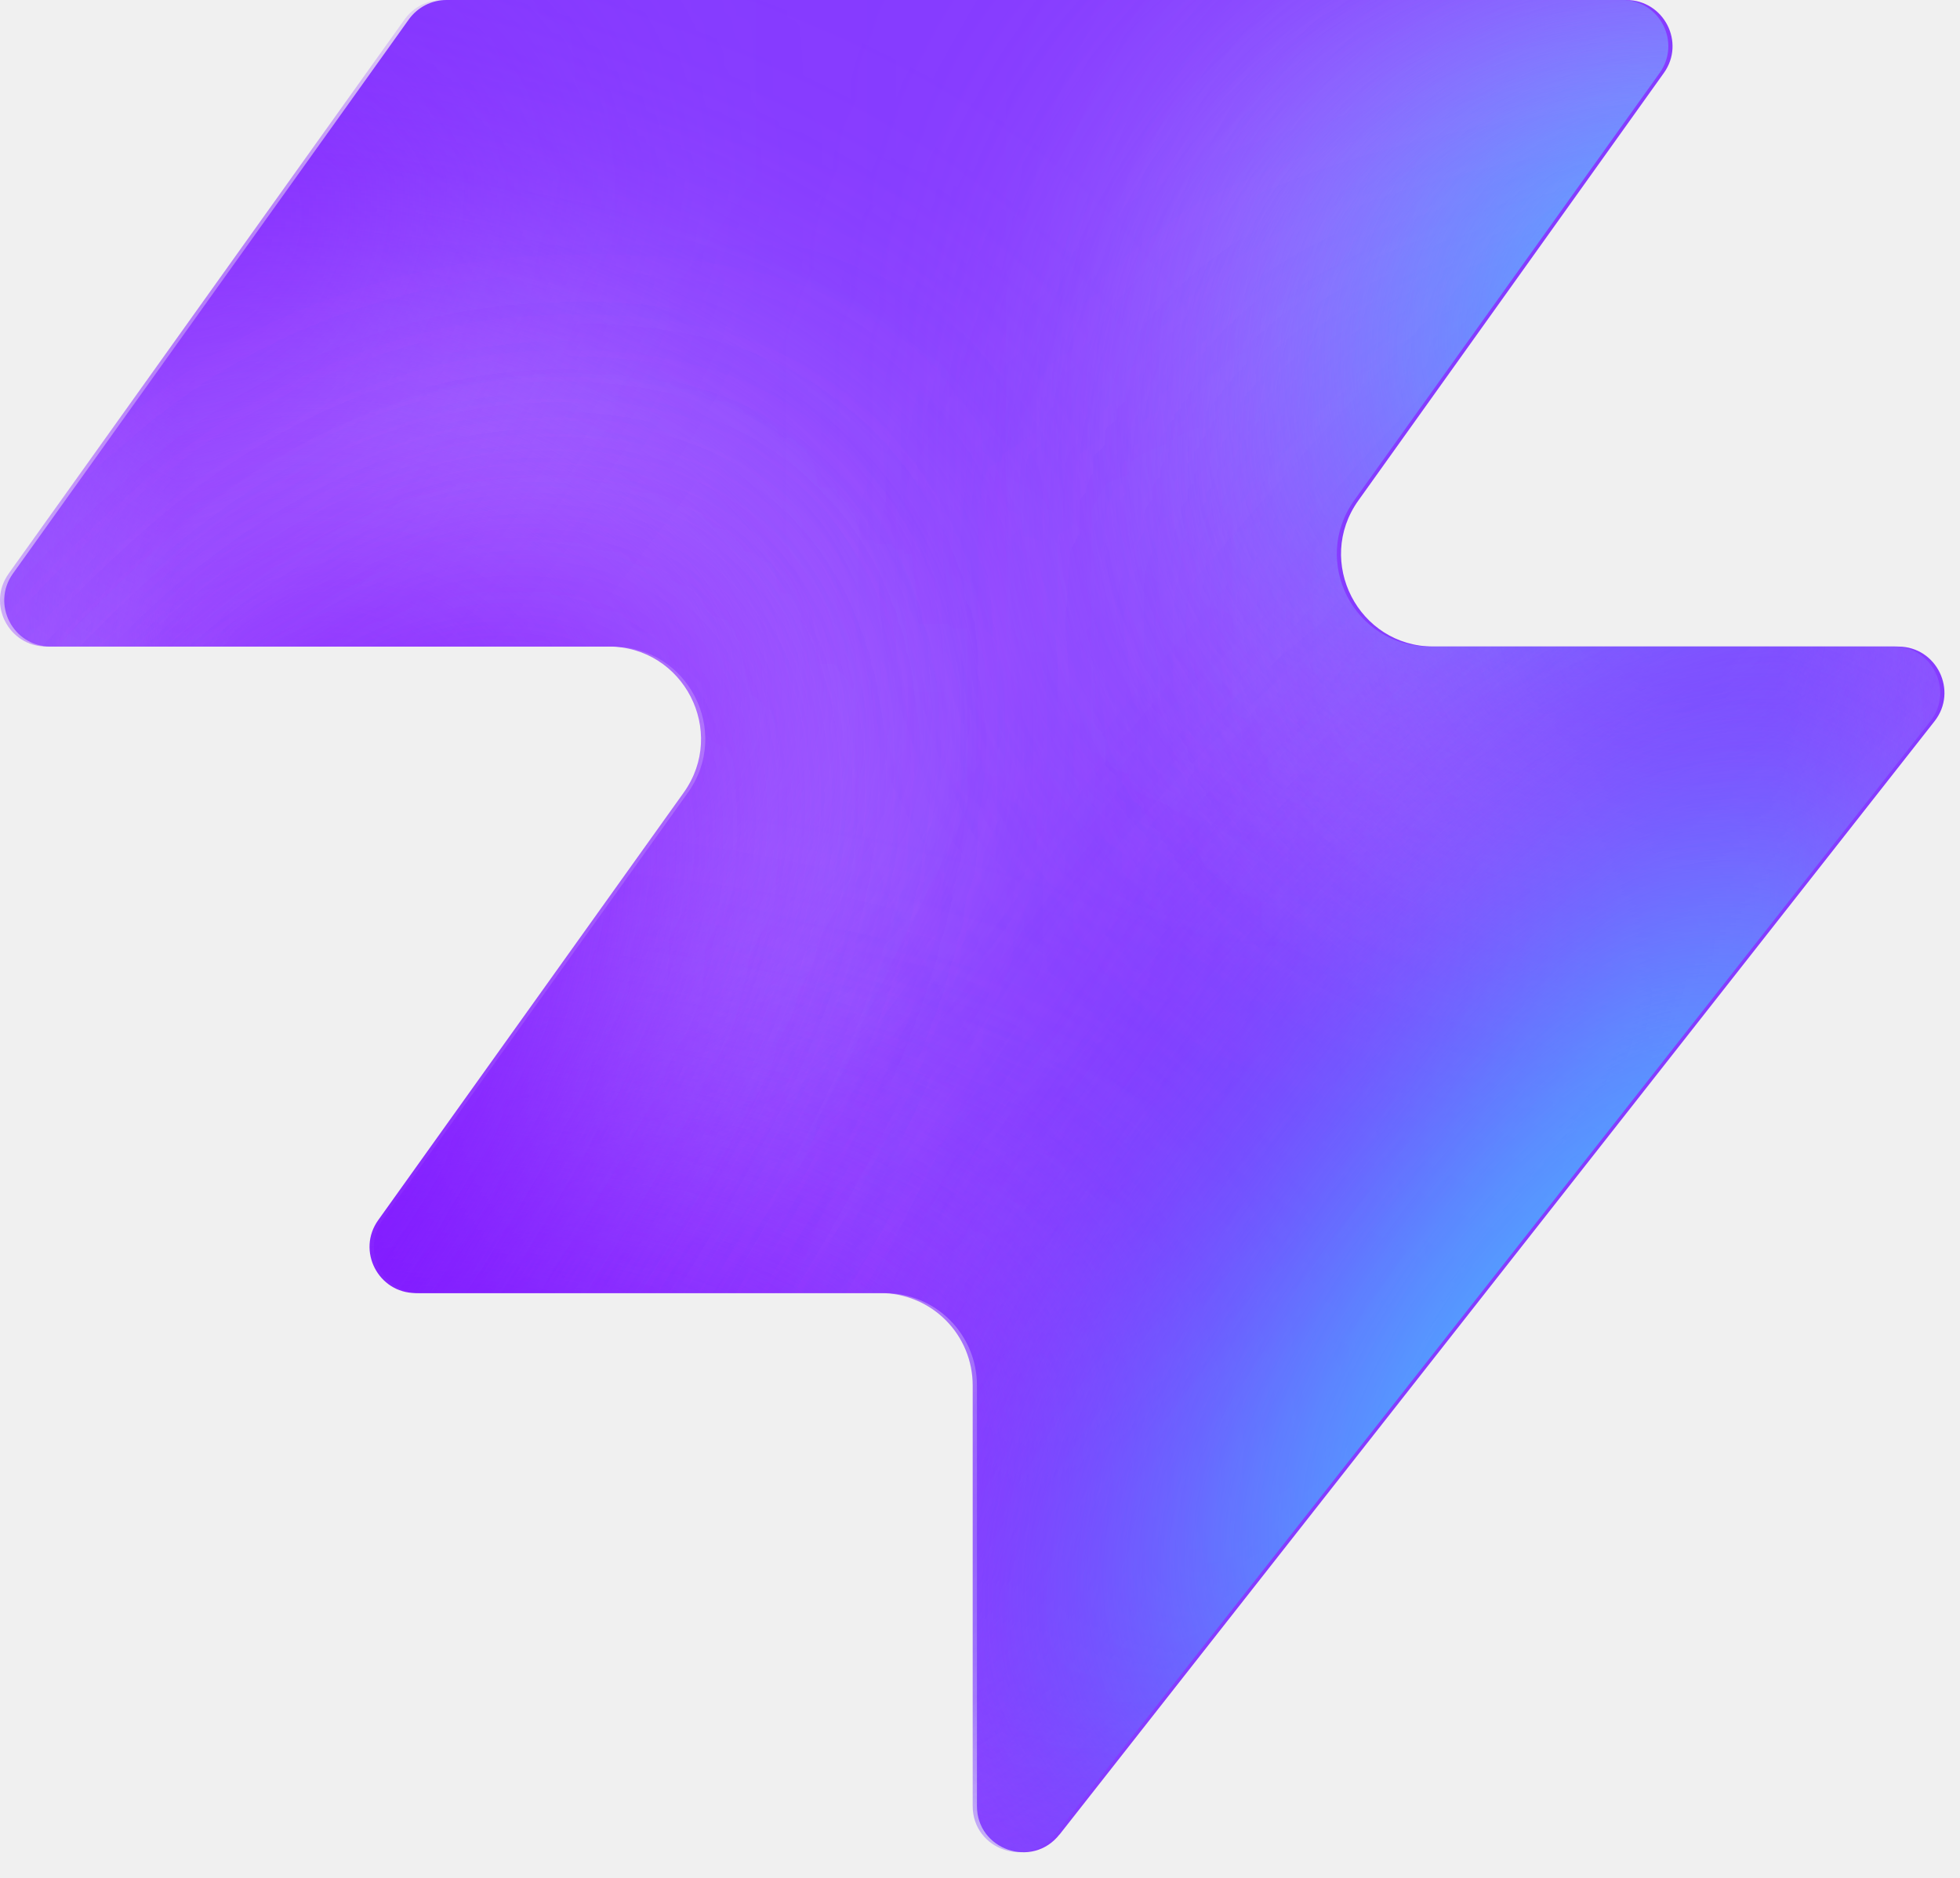
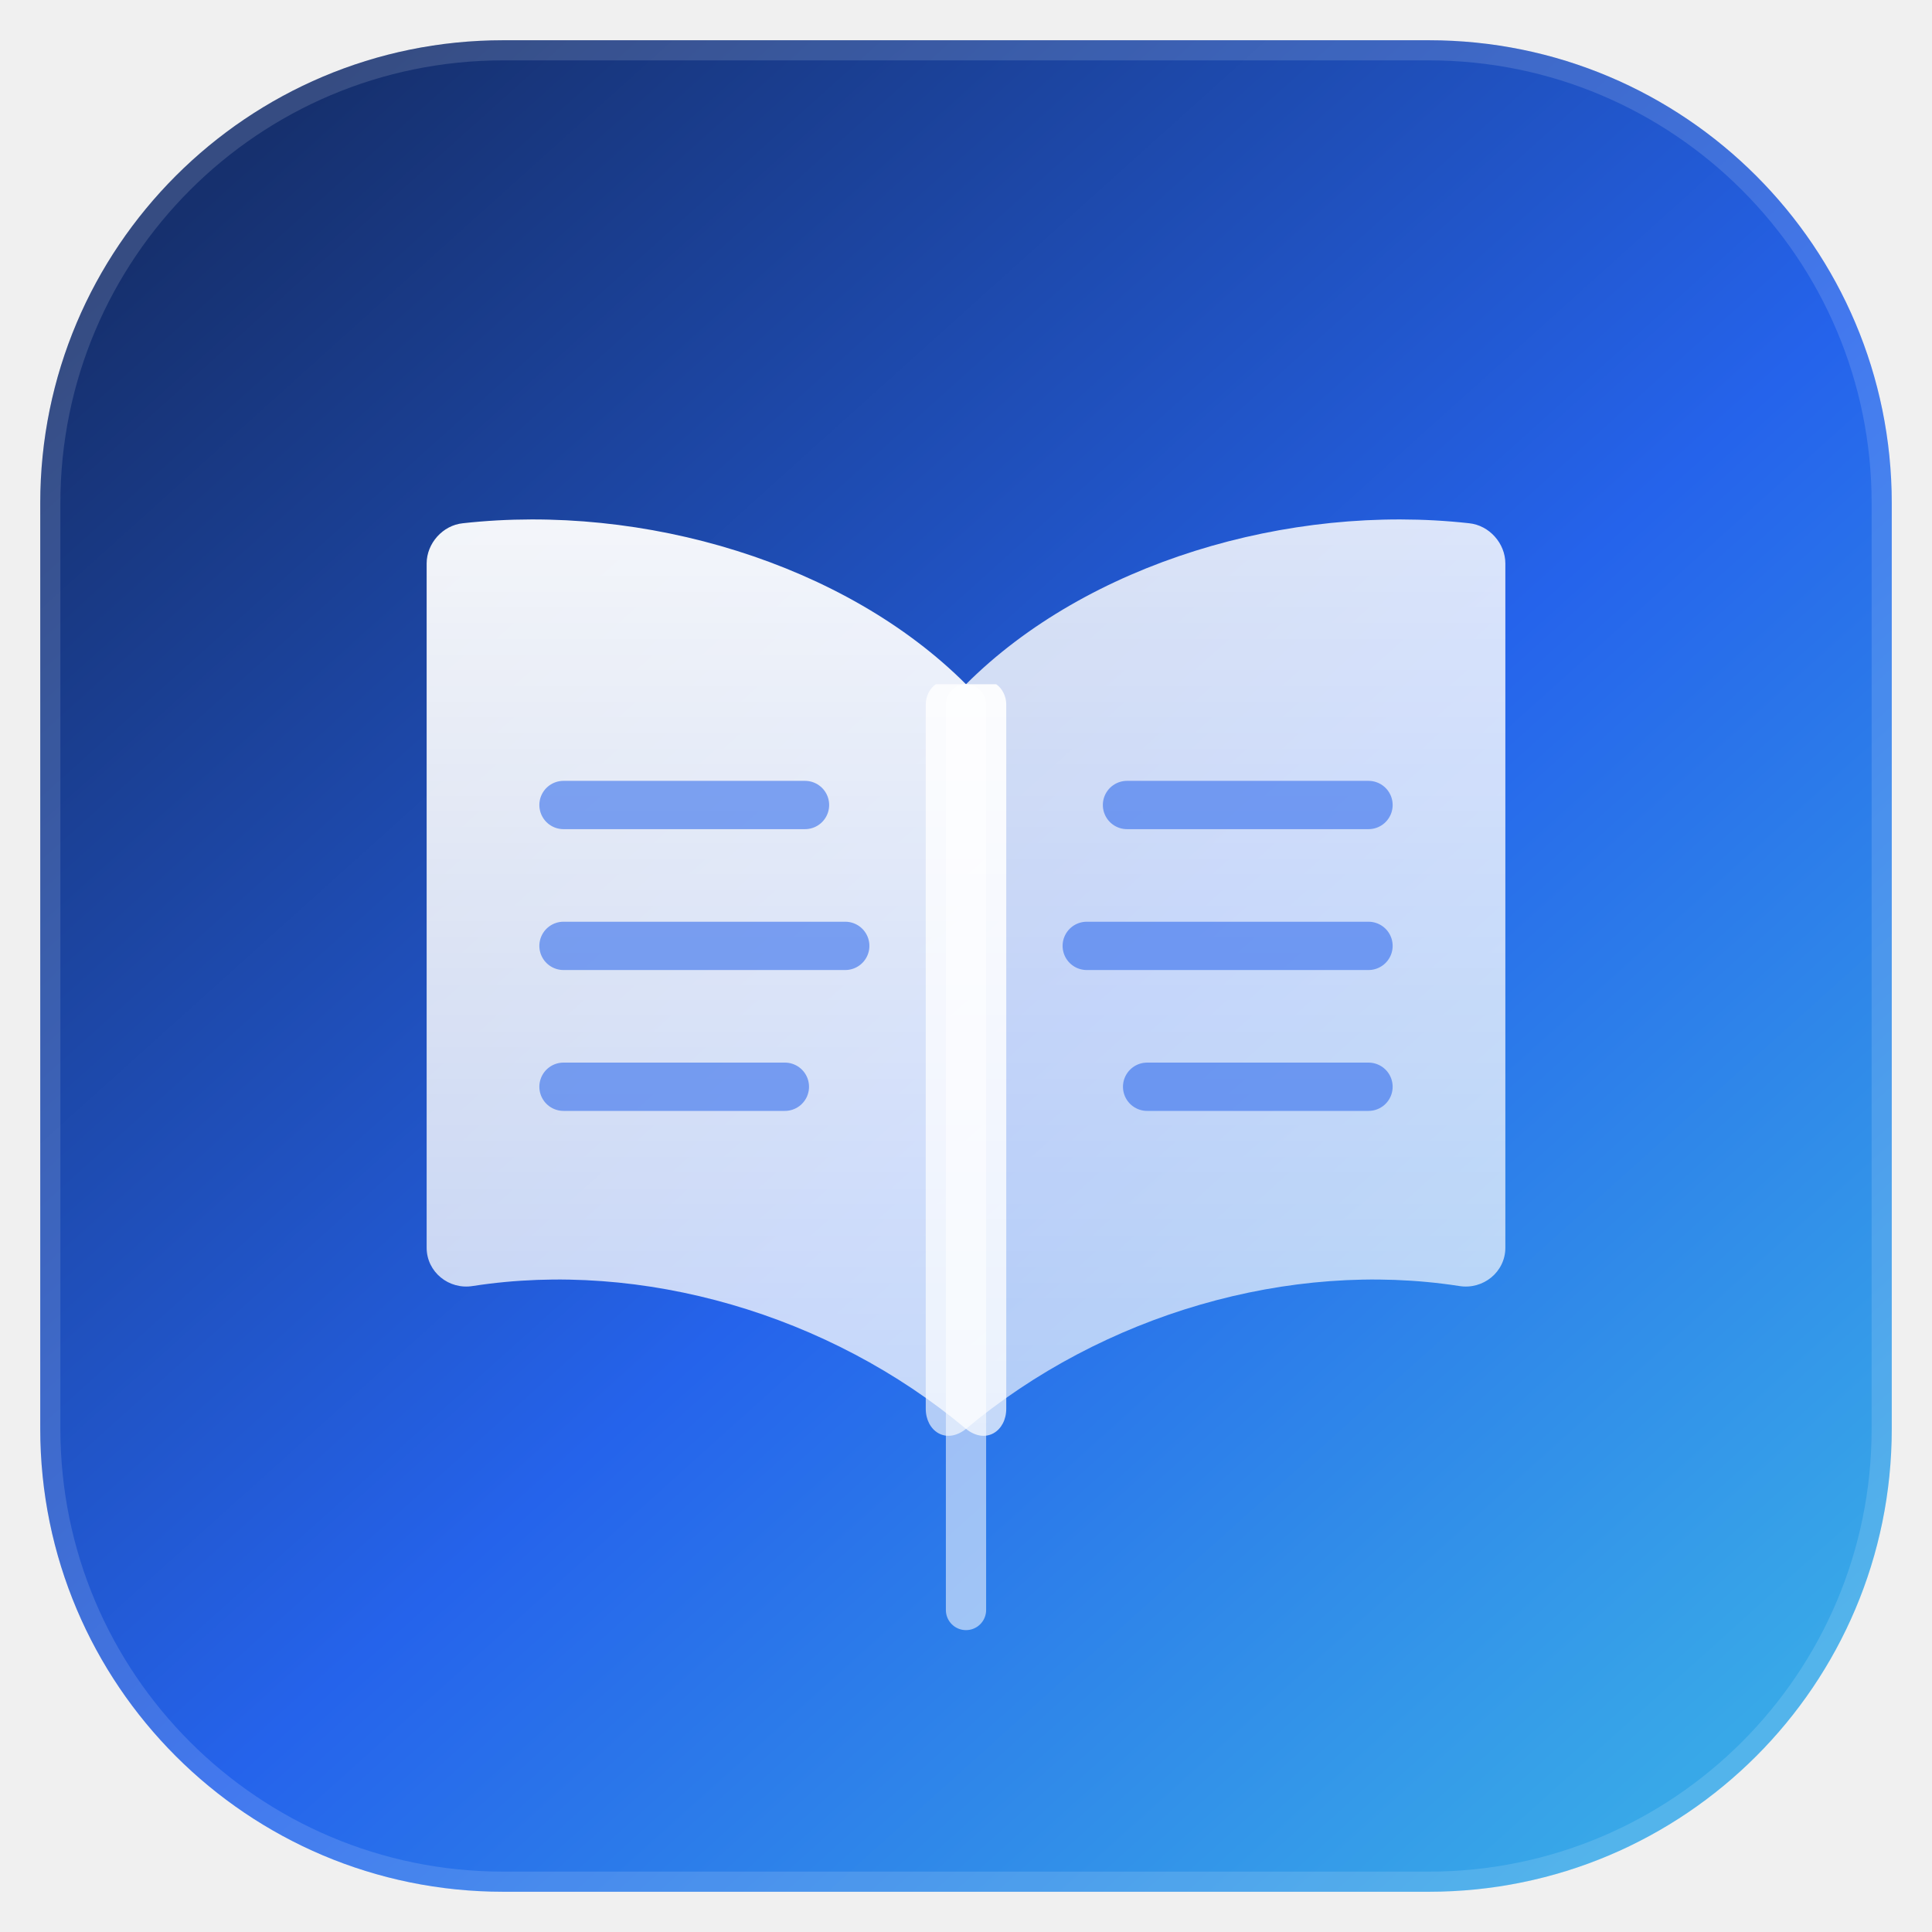
- <svg xmlns="http://www.w3.org/2000/svg" width="48" height="46" fill="none" viewBox="0 0 48 46">
-   <path fill="#863bff" d="M25.946 44.938c-.664.845-2.021.375-2.021-.698V33.937a2.26 2.26 0 0 0-2.262-2.262H10.287c-.92 0-1.456-1.04-.92-1.788l7.48-10.471c1.07-1.497 0-3.578-1.842-3.578H1.237c-.92 0-1.456-1.04-.92-1.788L10.013.474c.214-.297.556-.474.92-.474h28.894c.92 0 1.456 1.04.92 1.788l-7.48 10.471c-1.07 1.498 0 3.579 1.842 3.579h11.377c.943 0 1.473 1.088.89 1.83L25.947 44.94z" style="fill:#863bff;fill:color(display-p3 .525 .23 1);fill-opacity:1" />
-   <mask id="a" width="48" height="46" x="0" y="0" maskUnits="userSpaceOnUse" style="mask-type:alpha">
-     <path fill="#000" d="M25.842 44.938c-.664.844-2.021.375-2.021-.698V33.937a2.26 2.26 0 0 0-2.262-2.262H10.183c-.92 0-1.456-1.04-.92-1.788l7.48-10.471c1.07-1.498 0-3.579-1.842-3.579H1.133c-.92 0-1.456-1.04-.92-1.787L9.91.473c.214-.297.556-.474.92-.474h28.894c.92 0 1.456 1.04.92 1.788l-7.48 10.471c-1.07 1.498 0 3.578 1.842 3.578h11.377c.943 0 1.473 1.088.89 1.832L25.843 44.94z" style="fill:#000;fill-opacity:1" />
-   </mask>
-   <g mask="url(#a)">
-     <g filter="url(#b)">
-       <ellipse cx="5.508" cy="14.704" fill="#ede6ff" rx="5.508" ry="14.704" style="fill:#ede6ff;fill:color(display-p3 .927 .903 1);fill-opacity:1" transform="matrix(.00324 1 1 -.00324 -4.47 31.516)" />
-     </g>
-     <g filter="url(#c)">
-       <ellipse cx="10.399" cy="29.851" fill="#ede6ff" rx="10.399" ry="29.851" style="fill:#ede6ff;fill:color(display-p3 .927 .903 1);fill-opacity:1" transform="matrix(.00324 1 1 -.00324 -39.328 7.883)" />
-     </g>
-     <g filter="url(#d)">
-       <ellipse cx="5.508" cy="30.487" fill="#7e14ff" rx="5.508" ry="30.487" style="fill:#7e14ff;fill:color(display-p3 .492 .077 1);fill-opacity:1" transform="rotate(89.814 -25.913 -14.639)scale(1 -1)" />
-     </g>
-     <g filter="url(#e)">
-       <ellipse cx="5.508" cy="30.599" fill="#7e14ff" rx="5.508" ry="30.599" style="fill:#7e14ff;fill:color(display-p3 .492 .077 1);fill-opacity:1" transform="rotate(89.814 -32.644 -3.334)scale(1 -1)" />
-     </g>
-     <g filter="url(#f)">
-       <ellipse cx="5.508" cy="30.599" fill="#7e14ff" rx="5.508" ry="30.599" style="fill:#7e14ff;fill:color(display-p3 .492 .077 1);fill-opacity:1" transform="matrix(.00324 1 1 -.00324 -34.34 30.47)" />
-     </g>
-     <g filter="url(#g)">
-       <ellipse cx="14.072" cy="22.078" fill="#ede6ff" rx="14.072" ry="22.078" style="fill:#ede6ff;fill:color(display-p3 .927 .903 1);fill-opacity:1" transform="rotate(93.35 24.506 48.493)scale(-1 1)" />
-     </g>
-     <g filter="url(#h)">
-       <ellipse cx="3.47" cy="21.501" fill="#7e14ff" rx="3.47" ry="21.501" style="fill:#7e14ff;fill:color(display-p3 .492 .077 1);fill-opacity:1" transform="rotate(89.009 28.708 47.59)scale(-1 1)" />
-     </g>
-     <g filter="url(#i)">
-       <ellipse cx="3.47" cy="21.501" fill="#7e14ff" rx="3.47" ry="21.501" style="fill:#7e14ff;fill:color(display-p3 .492 .077 1);fill-opacity:1" transform="rotate(89.009 28.708 47.59)scale(-1 1)" />
-     </g>
-     <g filter="url(#j)">
-       <ellipse cx=".387" cy="8.972" fill="#7e14ff" rx="4.407" ry="29.108" style="fill:#7e14ff;fill:color(display-p3 .492 .077 1);fill-opacity:1" transform="rotate(39.51 .387 8.972)" />
-     </g>
-     <g filter="url(#k)">
-       <ellipse cx="47.523" cy="-6.092" fill="#7e14ff" rx="4.407" ry="29.108" style="fill:#7e14ff;fill:color(display-p3 .492 .077 1);fill-opacity:1" transform="rotate(37.892 47.523 -6.092)" />
-     </g>
-     <g filter="url(#l)">
-       <ellipse cx="41.412" cy="6.333" fill="#47bfff" rx="5.971" ry="9.665" style="fill:#47bfff;fill:color(display-p3 .28 .748 1);fill-opacity:1" transform="rotate(37.892 41.412 6.333)" />
-     </g>
-     <g filter="url(#m)">
-       <ellipse cx="-1.879" cy="38.332" fill="#7e14ff" rx="4.407" ry="29.108" style="fill:#7e14ff;fill:color(display-p3 .492 .077 1);fill-opacity:1" transform="rotate(37.892 -1.88 38.332)" />
-     </g>
-     <g filter="url(#n)">
-       <ellipse cx="-1.879" cy="38.332" fill="#7e14ff" rx="4.407" ry="29.108" style="fill:#7e14ff;fill:color(display-p3 .492 .077 1);fill-opacity:1" transform="rotate(37.892 -1.88 38.332)" />
-     </g>
-     <g filter="url(#o)">
-       <ellipse cx="35.651" cy="29.907" fill="#7e14ff" rx="4.407" ry="29.108" style="fill:#7e14ff;fill:color(display-p3 .492 .077 1);fill-opacity:1" transform="rotate(37.892 35.651 29.907)" />
-     </g>
-     <g filter="url(#p)">
-       <ellipse cx="38.418" cy="32.4" fill="#47bfff" rx="5.971" ry="15.297" style="fill:#47bfff;fill:color(display-p3 .28 .748 1);fill-opacity:1" transform="rotate(37.892 38.418 32.4)" />
-     </g>
-   </g>
+ <svg xmlns="http://www.w3.org/2000/svg" width="96" height="96" viewBox="0 0 96 96" fill="none">
  <defs>
-     <filter id="b" width="60.045" height="41.654" x="-19.77" y="16.149" color-interpolation-filters="sRGB" filterUnits="userSpaceOnUse">
-       <feFlood flood-opacity="0" result="BackgroundImageFix" />
-       <feBlend in="SourceGraphic" in2="BackgroundImageFix" result="shape" />
-       <feGaussianBlur result="effect1_foregroundBlur_2002_17158" stdDeviation="7.659" />
-     </filter>
-     <filter id="c" width="90.34" height="51.437" x="-54.613" y="-7.533" color-interpolation-filters="sRGB" filterUnits="userSpaceOnUse">
-       <feFlood flood-opacity="0" result="BackgroundImageFix" />
-       <feBlend in="SourceGraphic" in2="BackgroundImageFix" result="shape" />
-       <feGaussianBlur result="effect1_foregroundBlur_2002_17158" stdDeviation="7.659" />
-     </filter>
-     <filter id="d" width="79.355" height="29.4" x="-49.64" y="2.03" color-interpolation-filters="sRGB" filterUnits="userSpaceOnUse">
-       <feFlood flood-opacity="0" result="BackgroundImageFix" />
-       <feBlend in="SourceGraphic" in2="BackgroundImageFix" result="shape" />
-       <feGaussianBlur result="effect1_foregroundBlur_2002_17158" stdDeviation="4.596" />
-     </filter>
-     <filter id="e" width="79.579" height="29.4" x="-45.045" y="20.029" color-interpolation-filters="sRGB" filterUnits="userSpaceOnUse">
-       <feFlood flood-opacity="0" result="BackgroundImageFix" />
-       <feBlend in="SourceGraphic" in2="BackgroundImageFix" result="shape" />
-       <feGaussianBlur result="effect1_foregroundBlur_2002_17158" stdDeviation="4.596" />
-     </filter>
-     <filter id="f" width="79.579" height="29.4" x="-43.513" y="21.178" color-interpolation-filters="sRGB" filterUnits="userSpaceOnUse">
-       <feFlood flood-opacity="0" result="BackgroundImageFix" />
-       <feBlend in="SourceGraphic" in2="BackgroundImageFix" result="shape" />
-       <feGaussianBlur result="effect1_foregroundBlur_2002_17158" stdDeviation="4.596" />
-     </filter>
-     <filter id="g" width="74.749" height="58.852" x="15.756" y="-17.901" color-interpolation-filters="sRGB" filterUnits="userSpaceOnUse">
-       <feFlood flood-opacity="0" result="BackgroundImageFix" />
-       <feBlend in="SourceGraphic" in2="BackgroundImageFix" result="shape" />
-       <feGaussianBlur result="effect1_foregroundBlur_2002_17158" stdDeviation="7.659" />
-     </filter>
-     <filter id="h" width="61.377" height="25.362" x="23.548" y="2.284" color-interpolation-filters="sRGB" filterUnits="userSpaceOnUse">
-       <feFlood flood-opacity="0" result="BackgroundImageFix" />
-       <feBlend in="SourceGraphic" in2="BackgroundImageFix" result="shape" />
-       <feGaussianBlur result="effect1_foregroundBlur_2002_17158" stdDeviation="4.596" />
-     </filter>
-     <filter id="i" width="61.377" height="25.362" x="23.548" y="2.284" color-interpolation-filters="sRGB" filterUnits="userSpaceOnUse">
-       <feFlood flood-opacity="0" result="BackgroundImageFix" />
-       <feBlend in="SourceGraphic" in2="BackgroundImageFix" result="shape" />
-       <feGaussianBlur result="effect1_foregroundBlur_2002_17158" stdDeviation="4.596" />
-     </filter>
-     <filter id="j" width="56.045" height="63.649" x="-27.636" y="-22.853" color-interpolation-filters="sRGB" filterUnits="userSpaceOnUse">
-       <feFlood flood-opacity="0" result="BackgroundImageFix" />
-       <feBlend in="SourceGraphic" in2="BackgroundImageFix" result="shape" />
-       <feGaussianBlur result="effect1_foregroundBlur_2002_17158" stdDeviation="4.596" />
-     </filter>
-     <filter id="k" width="54.814" height="64.646" x="20.116" y="-38.415" color-interpolation-filters="sRGB" filterUnits="userSpaceOnUse">
-       <feFlood flood-opacity="0" result="BackgroundImageFix" />
-       <feBlend in="SourceGraphic" in2="BackgroundImageFix" result="shape" />
-       <feGaussianBlur result="effect1_foregroundBlur_2002_17158" stdDeviation="4.596" />
-     </filter>
-     <filter id="l" width="33.541" height="35.313" x="24.641" y="-11.323" color-interpolation-filters="sRGB" filterUnits="userSpaceOnUse">
-       <feFlood flood-opacity="0" result="BackgroundImageFix" />
-       <feBlend in="SourceGraphic" in2="BackgroundImageFix" result="shape" />
-       <feGaussianBlur result="effect1_foregroundBlur_2002_17158" stdDeviation="4.596" />
-     </filter>
-     <filter id="m" width="54.814" height="64.646" x="-29.286" y="6.009" color-interpolation-filters="sRGB" filterUnits="userSpaceOnUse">
-       <feFlood flood-opacity="0" result="BackgroundImageFix" />
-       <feBlend in="SourceGraphic" in2="BackgroundImageFix" result="shape" />
-       <feGaussianBlur result="effect1_foregroundBlur_2002_17158" stdDeviation="4.596" />
-     </filter>
-     <filter id="n" width="54.814" height="64.646" x="-29.286" y="6.009" color-interpolation-filters="sRGB" filterUnits="userSpaceOnUse">
-       <feFlood flood-opacity="0" result="BackgroundImageFix" />
-       <feBlend in="SourceGraphic" in2="BackgroundImageFix" result="shape" />
-       <feGaussianBlur result="effect1_foregroundBlur_2002_17158" stdDeviation="4.596" />
-     </filter>
-     <filter id="o" width="54.814" height="64.646" x="8.244" y="-2.416" color-interpolation-filters="sRGB" filterUnits="userSpaceOnUse">
-       <feFlood flood-opacity="0" result="BackgroundImageFix" />
-       <feBlend in="SourceGraphic" in2="BackgroundImageFix" result="shape" />
-       <feGaussianBlur result="effect1_foregroundBlur_2002_17158" stdDeviation="4.596" />
-     </filter>
-     <filter id="p" width="39.409" height="43.623" x="18.713" y="10.588" color-interpolation-filters="sRGB" filterUnits="userSpaceOnUse">
-       <feFlood flood-opacity="0" result="BackgroundImageFix" />
-       <feBlend in="SourceGraphic" in2="BackgroundImageFix" result="shape" />
-       <feGaussianBlur result="effect1_foregroundBlur_2002_17158" stdDeviation="4.596" />
-     </filter>
+     <linearGradient id="logo-grad" x1="12" y1="8" x2="84" y2="88" gradientUnits="userSpaceOnUse">
+       <stop offset="0%" stop-color="#16306e" />
+       <stop offset="55%" stop-color="#2563eb" />
+       <stop offset="100%" stop-color="#38a8e8" />
+     </linearGradient>
+     <linearGradient id="logo-page" x1="0" y1="0" x2="0" y2="1">
+       <stop offset="0%" stop-color="white" stop-opacity="0.95" />
+       <stop offset="100%" stop-color="white" stop-opacity="0.72" />
+     </linearGradient>
  </defs>
+   <rect x="2" y="2" width="92" height="92" rx="23" fill="url(#logo-grad)" />
+   <rect x="2.5" y="2.5" width="91" height="91" rx="22.5" stroke="white" stroke-opacity="0.14" />
+   <path d="M48 34c-6-6-16-9-25-8-1 .1-1.8 1-1.8 2v34c0 1.2 1.1 2.1 2.3 1.9 8.4-1.3 17.7 1.4 24.5 7.1 1 .8 2 .1 2-1V35c0-.4-.2-.8-.5-1Z" fill="url(#logo-page)" />
+   <path d="M48 34c6-6 16-9 25-8 1 .1 1.8 1 1.8 2v34c0 1.2-1.1 2.1-2.3 1.9-8.4-1.3-17.7 1.4-24.5 7.1-1 .8-2 .1-2-1V35c0-.4.2-.8.5-1Z" fill="url(#logo-page)" opacity="0.88" />
+   <path d="M48 35v45" stroke="white" stroke-opacity="0.55" stroke-width="2" stroke-linecap="round" />
+   <path d="M28 40h12M28 47h14M28 54h11" stroke="#2563eb" stroke-opacity="0.55" stroke-width="2.4" stroke-linecap="round" />
+   <path d="M56 40h12M54 47h14M57 54h11" stroke="#2563eb" stroke-opacity="0.55" stroke-width="2.4" stroke-linecap="round" />
</svg>
